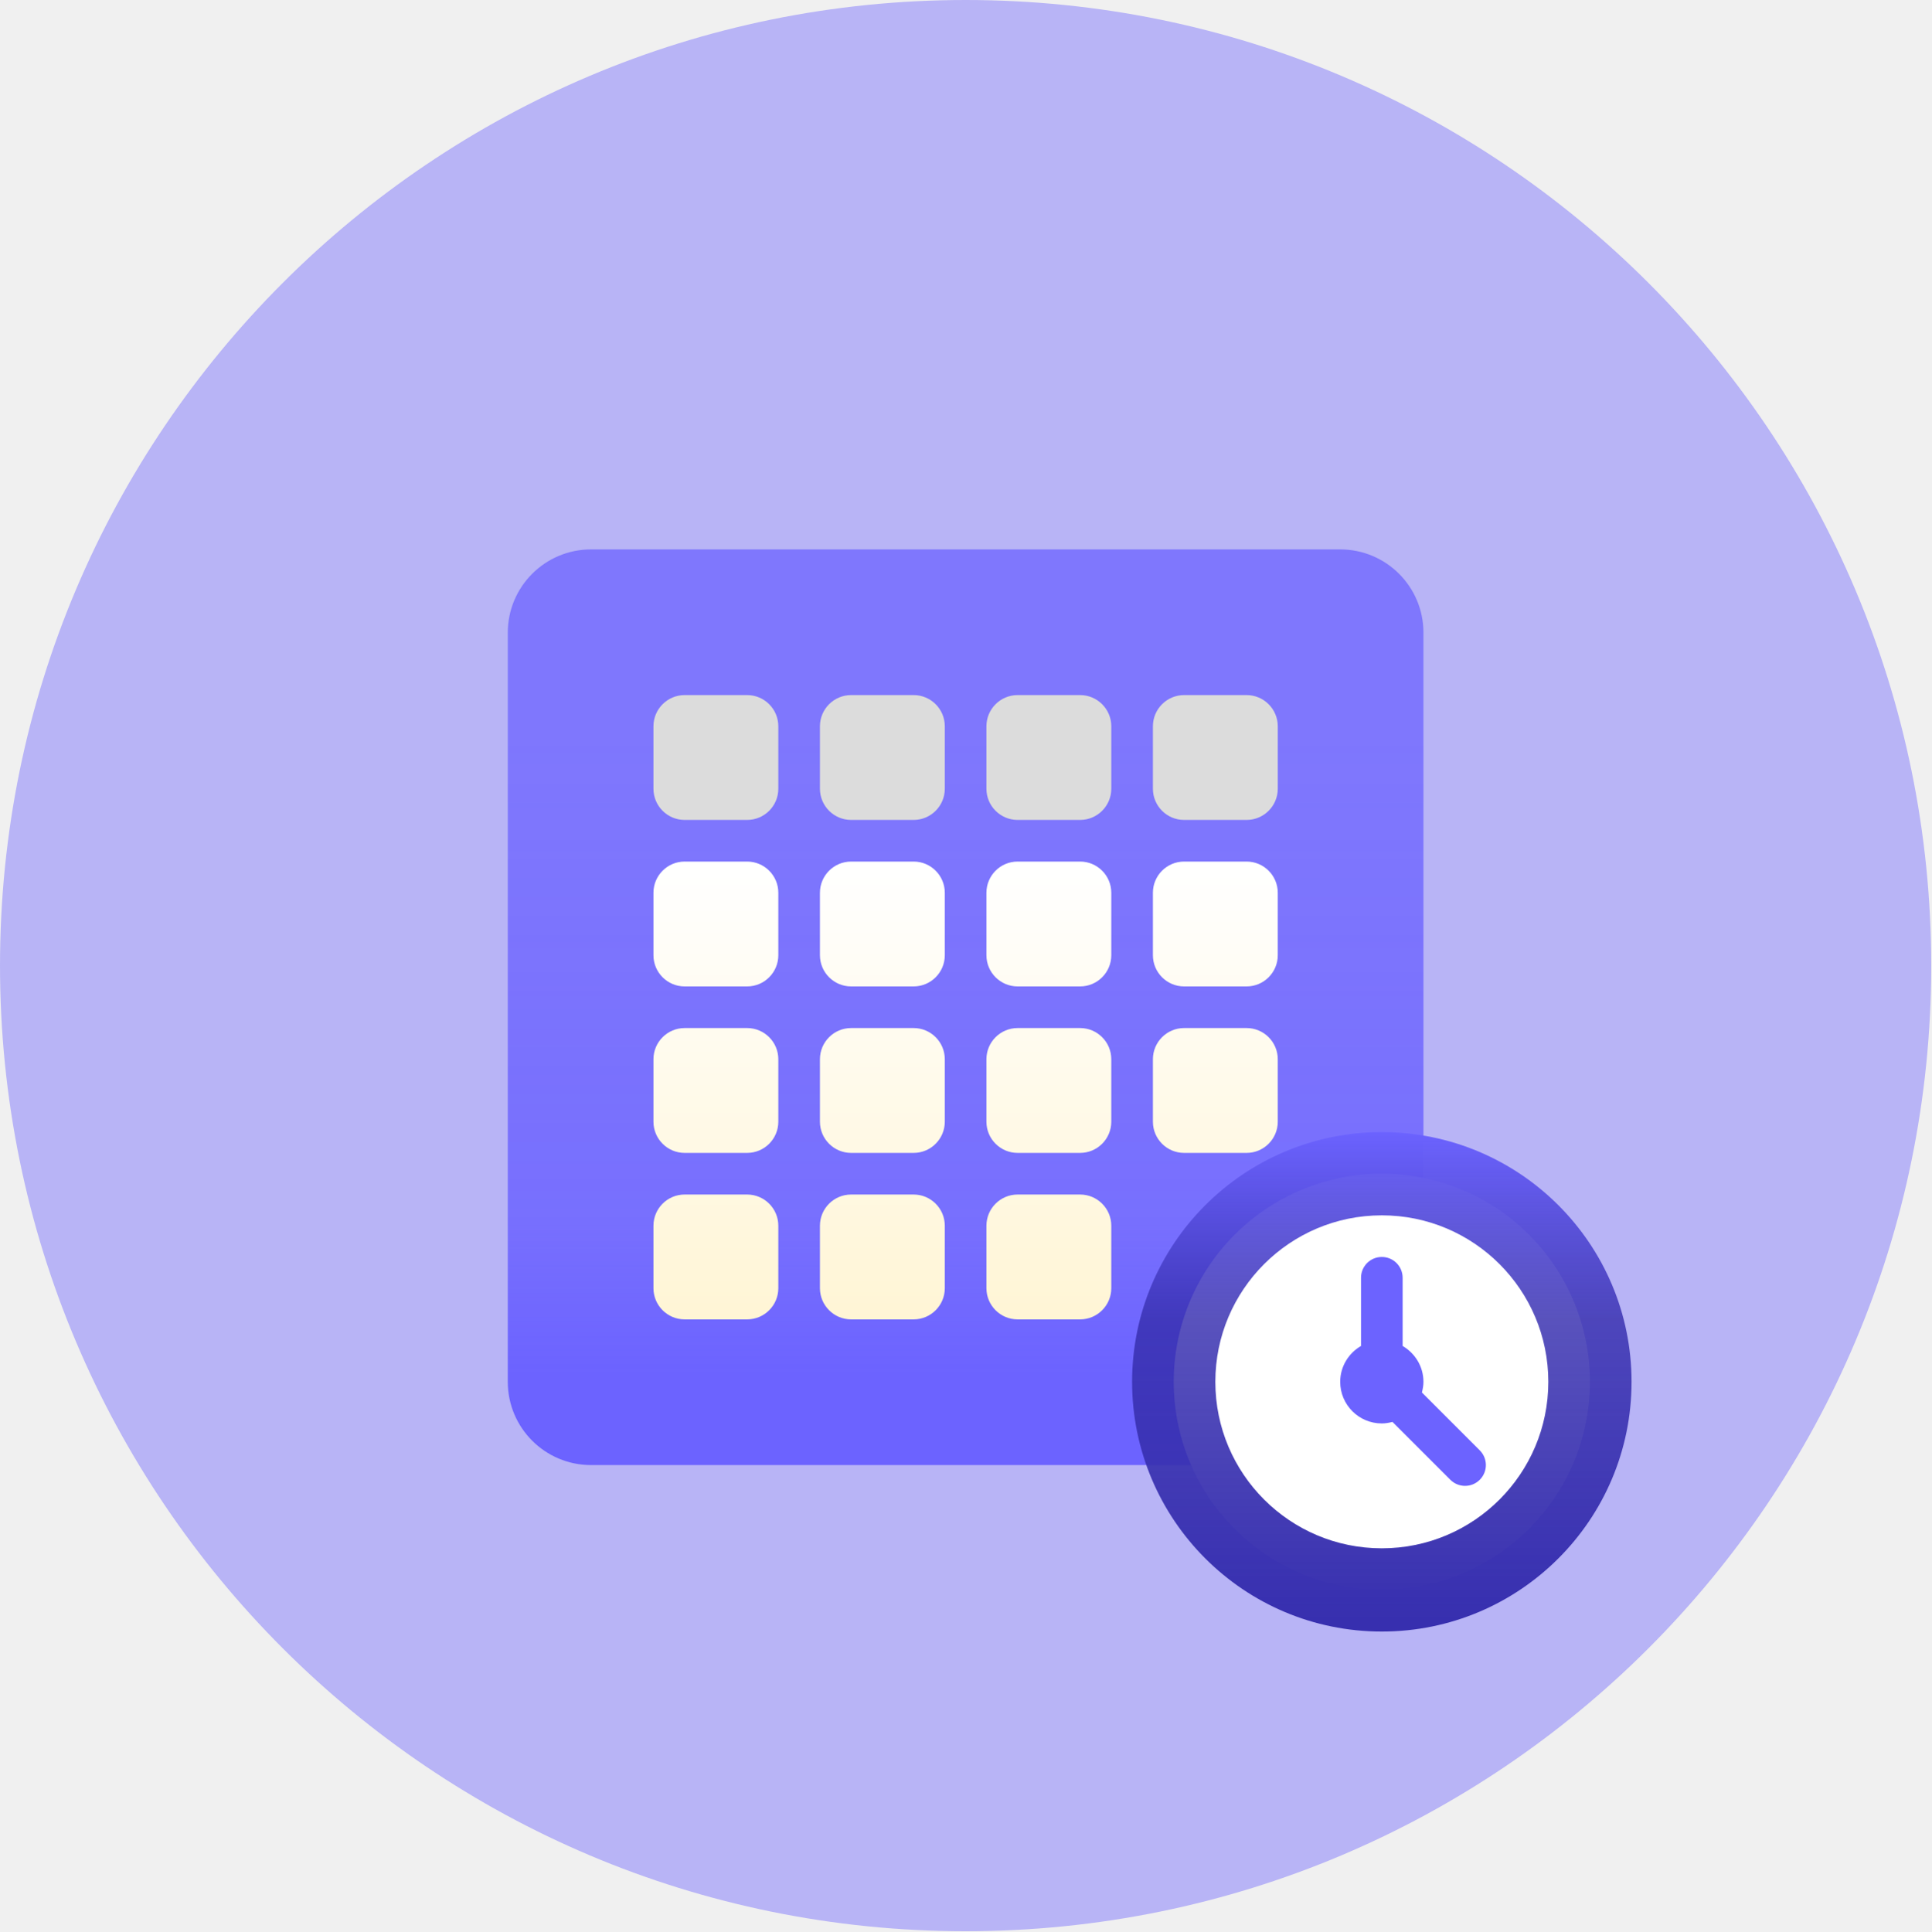
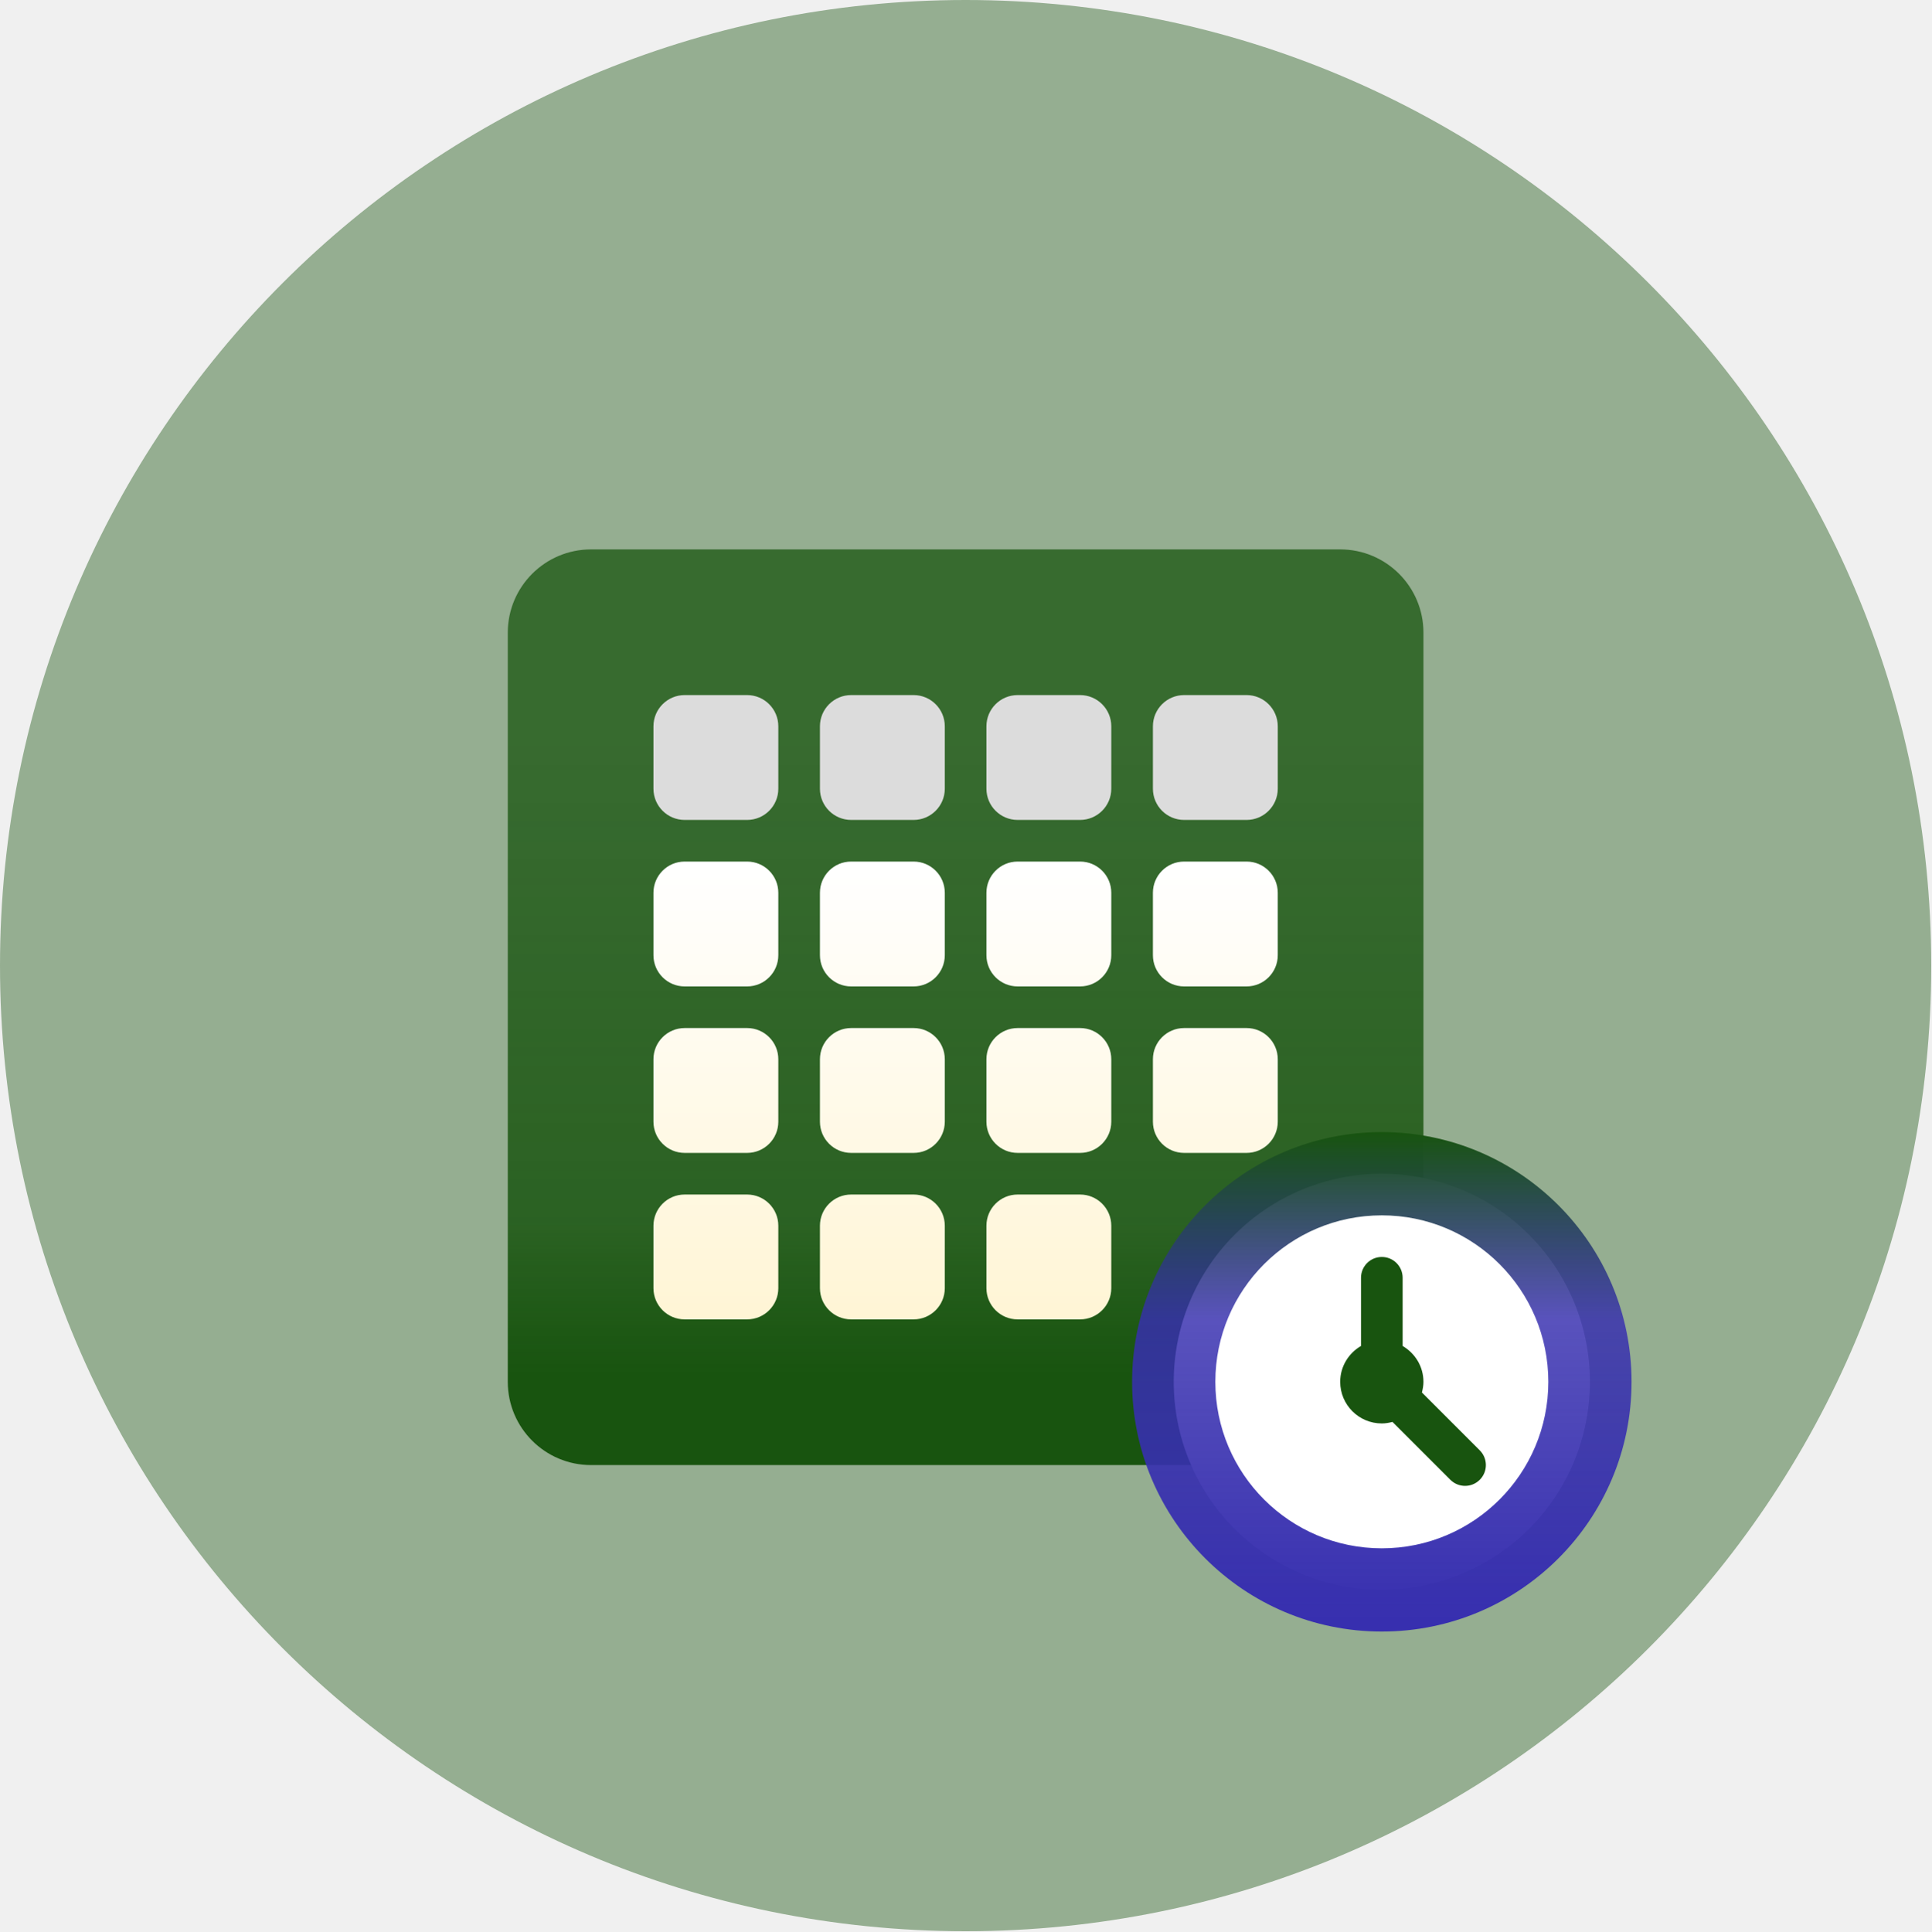
<svg xmlns="http://www.w3.org/2000/svg" width="290" height="290" viewBox="0 0 290 290" fill="none">
-   <circle cx="145" cy="145" r="145" fill="#6C63FF" fill-opacity="0.42" />
+   <circle cx="145" cy="145" r="145" fill="#18540f" fill-opacity="0.42" />
  <path d="M201.25 82.5H88.75C81.847 82.5 76.25 88.097 76.25 95V207.5C76.25 214.403 81.847 220 88.75 220H201.25C208.153 220 213.75 214.403 213.75 207.5V95C213.75 88.097 208.153 82.5 201.25 82.5Z" fill="url(#paint0_linear)" />
  <path d="M177.812 148.125H187.188C189.775 148.125 191.875 146.025 191.875 143.438V134.062C191.875 131.475 189.775 129.375 187.188 129.375H177.812C175.225 129.375 173.125 131.475 173.125 134.062V143.438C173.125 146.025 175.225 148.125 177.812 148.125ZM152.812 198.125H162.188C164.775 198.125 166.875 196.025 166.875 193.438V184.062C166.875 181.475 164.775 179.375 162.188 179.375H152.812C150.225 179.375 148.125 181.475 148.125 184.062V193.438C148.125 196.025 150.225 198.125 152.812 198.125ZM102.812 198.125H112.188C114.775 198.125 116.875 196.025 116.875 193.438V184.062C116.875 181.475 114.775 179.375 112.188 179.375H102.812C100.225 179.375 98.125 181.475 98.125 184.062V193.438C98.125 196.025 100.225 198.125 102.812 198.125ZM127.812 198.125H137.188C139.775 198.125 141.875 196.025 141.875 193.438V184.062C141.875 181.475 139.775 179.375 137.188 179.375H127.812C125.225 179.375 123.125 181.475 123.125 184.062V193.438C123.125 196.025 125.225 198.125 127.812 198.125ZM152.812 148.125H162.188C164.775 148.125 166.875 146.025 166.875 143.438V134.062C166.875 131.475 164.775 129.375 162.188 129.375H152.812C150.225 129.375 148.125 131.475 148.125 134.062V143.438C148.125 146.025 150.225 148.125 152.812 148.125ZM127.812 173.125H137.188C139.775 173.125 141.875 171.025 141.875 168.438V159.062C141.875 156.475 139.775 154.375 137.188 154.375H127.812C125.225 154.375 123.125 156.475 123.125 159.062V168.438C123.125 171.025 125.225 173.125 127.812 173.125ZM102.812 173.125H112.188C114.775 173.125 116.875 171.025 116.875 168.438V159.062C116.875 156.475 114.775 154.375 112.188 154.375H102.812C100.225 154.375 98.125 156.475 98.125 159.062V168.438C98.125 171.025 100.225 173.125 102.812 173.125ZM177.812 173.125H187.188C189.775 173.125 191.875 171.025 191.875 168.438V159.062C191.875 156.475 189.775 154.375 187.188 154.375H177.812C175.225 154.375 173.125 156.475 173.125 159.062V168.438C173.125 171.025 175.225 173.125 177.812 173.125ZM127.812 148.125H137.188C139.775 148.125 141.875 146.025 141.875 143.438V134.062C141.875 131.475 139.775 129.375 137.188 129.375H127.812C125.225 129.375 123.125 131.475 123.125 134.062V143.438C123.125 146.025 125.225 148.125 127.812 148.125ZM152.812 173.125H162.188C164.775 173.125 166.875 171.025 166.875 168.438V159.062C166.875 156.475 164.775 154.375 162.188 154.375H152.812C150.225 154.375 148.125 156.475 148.125 159.062V168.438C148.125 171.025 150.225 173.125 152.812 173.125ZM102.812 148.125H112.188C114.775 148.125 116.875 146.025 116.875 143.438V134.062C116.875 131.475 114.775 129.375 112.188 129.375H102.812C100.225 129.375 98.125 131.475 98.125 134.062V143.438C98.125 146.025 100.225 148.125 102.812 148.125Z" fill="url(#paint1_linear)" />
  <path d="M112.188 123.125H102.812C100.225 123.125 98.125 121.025 98.125 118.438V109.062C98.125 106.475 100.225 104.375 102.812 104.375H112.188C114.775 104.375 116.875 106.475 116.875 109.062V118.438C116.875 121.025 114.775 123.125 112.188 123.125ZM137.188 104.375H127.812C125.225 104.375 123.125 106.475 123.125 109.062V118.438C123.125 121.025 125.225 123.125 127.812 123.125H137.188C139.775 123.125 141.875 121.025 141.875 118.438V109.062C141.875 106.475 139.775 104.375 137.188 104.375ZM162.188 104.375H152.812C150.225 104.375 148.125 106.475 148.125 109.062V118.438C148.125 121.025 150.225 123.125 152.812 123.125H162.188C164.775 123.125 166.875 121.025 166.875 118.438V109.062C166.875 106.475 164.775 104.375 162.188 104.375ZM187.188 104.375H177.812C175.225 104.375 173.125 106.475 173.125 109.062V118.438C173.125 121.025 175.225 123.125 177.812 123.125H187.188C189.775 123.125 191.875 121.025 191.875 118.438V109.062C191.875 106.475 189.775 104.375 187.188 104.375Z" fill="#DCDCDC" />
  <path d="M207.5 176.25C199.212 176.25 191.263 179.542 185.403 185.403C179.542 191.263 176.25 199.212 176.25 207.5C176.25 215.788 179.542 223.737 185.403 229.597C191.263 235.458 199.212 238.75 207.5 238.75C215.788 238.75 223.737 235.458 229.597 229.597C235.458 223.737 238.75 215.788 238.75 207.5C238.75 199.212 235.458 191.263 229.597 185.403C223.737 179.542 215.788 176.25 207.5 176.25Z" fill="white" />
  <path d="M207.5 170C186.791 170 170 186.791 170 207.5C170 228.209 186.791 245 207.5 245C228.209 245 245 228.209 245 207.5C245 186.791 228.209 170 207.5 170ZM207.5 232.5C193.694 232.5 182.5 221.306 182.5 207.5C182.5 193.694 193.694 182.5 207.5 182.5C221.306 182.5 232.5 193.694 232.5 207.5C232.5 221.306 221.306 232.5 207.5 232.5Z" fill="url(#paint2_linear)" />
-   <path d="M222.209 217.791L213.519 209.1C213.653 208.584 213.75 208.056 213.75 207.5C213.75 205.194 212.484 203.2 210.625 202.116V191.875C210.625 190.147 209.228 188.75 207.5 188.75C205.772 188.75 204.375 190.147 204.375 191.875V202.116C202.516 203.197 201.25 205.191 201.25 207.5C201.25 210.953 204.047 213.75 207.5 213.75C208.056 213.75 208.584 213.653 209.1 213.519L217.791 222.209C218.4 222.819 219.2 223.125 220 223.125C220.8 223.125 221.6 222.819 222.209 222.209C223.431 220.988 223.431 219.012 222.209 217.791Z" fill="#6C63FF" />
+   <path d="M222.209 217.791L213.519 209.1C213.653 208.584 213.75 208.056 213.75 207.5C213.75 205.194 212.484 203.2 210.625 202.116V191.875C210.625 190.147 209.228 188.75 207.5 188.75C205.772 188.75 204.375 190.147 204.375 191.875V202.116C202.516 203.197 201.25 205.191 201.25 207.5C201.25 210.953 204.047 213.75 207.5 213.75C208.056 213.75 208.584 213.653 209.1 213.519L217.791 222.209C218.4 222.819 219.2 223.125 220 223.125C220.8 223.125 221.6 222.819 222.209 222.209C223.431 220.988 223.431 219.012 222.209 217.791Z" fill="#18540f" />
  <defs>
    <linearGradient id="paint0_linear" x1="145" y1="225.787" x2="145" y2="88.287" gradientUnits="userSpaceOnUse">
-       <stop stop-color="#6C63FF" />
-       <stop offset="0.141" stop-color="#6C63FF" />
-       <stop offset="0.307" stop-color="#6C63FF" stop-opacity="0.85" />
-       <stop offset="0.833" stop-color="#6C63FF" stop-opacity="0.75" />
+       <stop stop-color="#18540f" />
+       <stop offset="0.141" stop-color="#18540f" />
+       <stop offset="0.307" stop-color="#18540f" stop-opacity="0.85" />
+       <stop offset="0.833" stop-color="#18540f" stop-opacity="0.75" />
    </linearGradient>
    <linearGradient id="paint1_linear" x1="145" y1="198.125" x2="145" y2="129.375" gradientUnits="userSpaceOnUse">
      <stop stop-color="#FFF5D5" />
      <stop offset="1" stop-color="white" />
    </linearGradient>
    <linearGradient id="paint2_linear" x1="207.5" y1="245" x2="207.5" y2="170" gradientUnits="userSpaceOnUse">
      <stop offset="0.021" stop-color="#372FAF" />
      <stop offset="0.625" stop-color="#372FAF" stop-opacity="0.83" />
-       <stop offset="1" stop-color="#6C63FF" />
+       <stop offset="1" stop-color="#18540f" />
    </linearGradient>
  </defs>
</svg>
